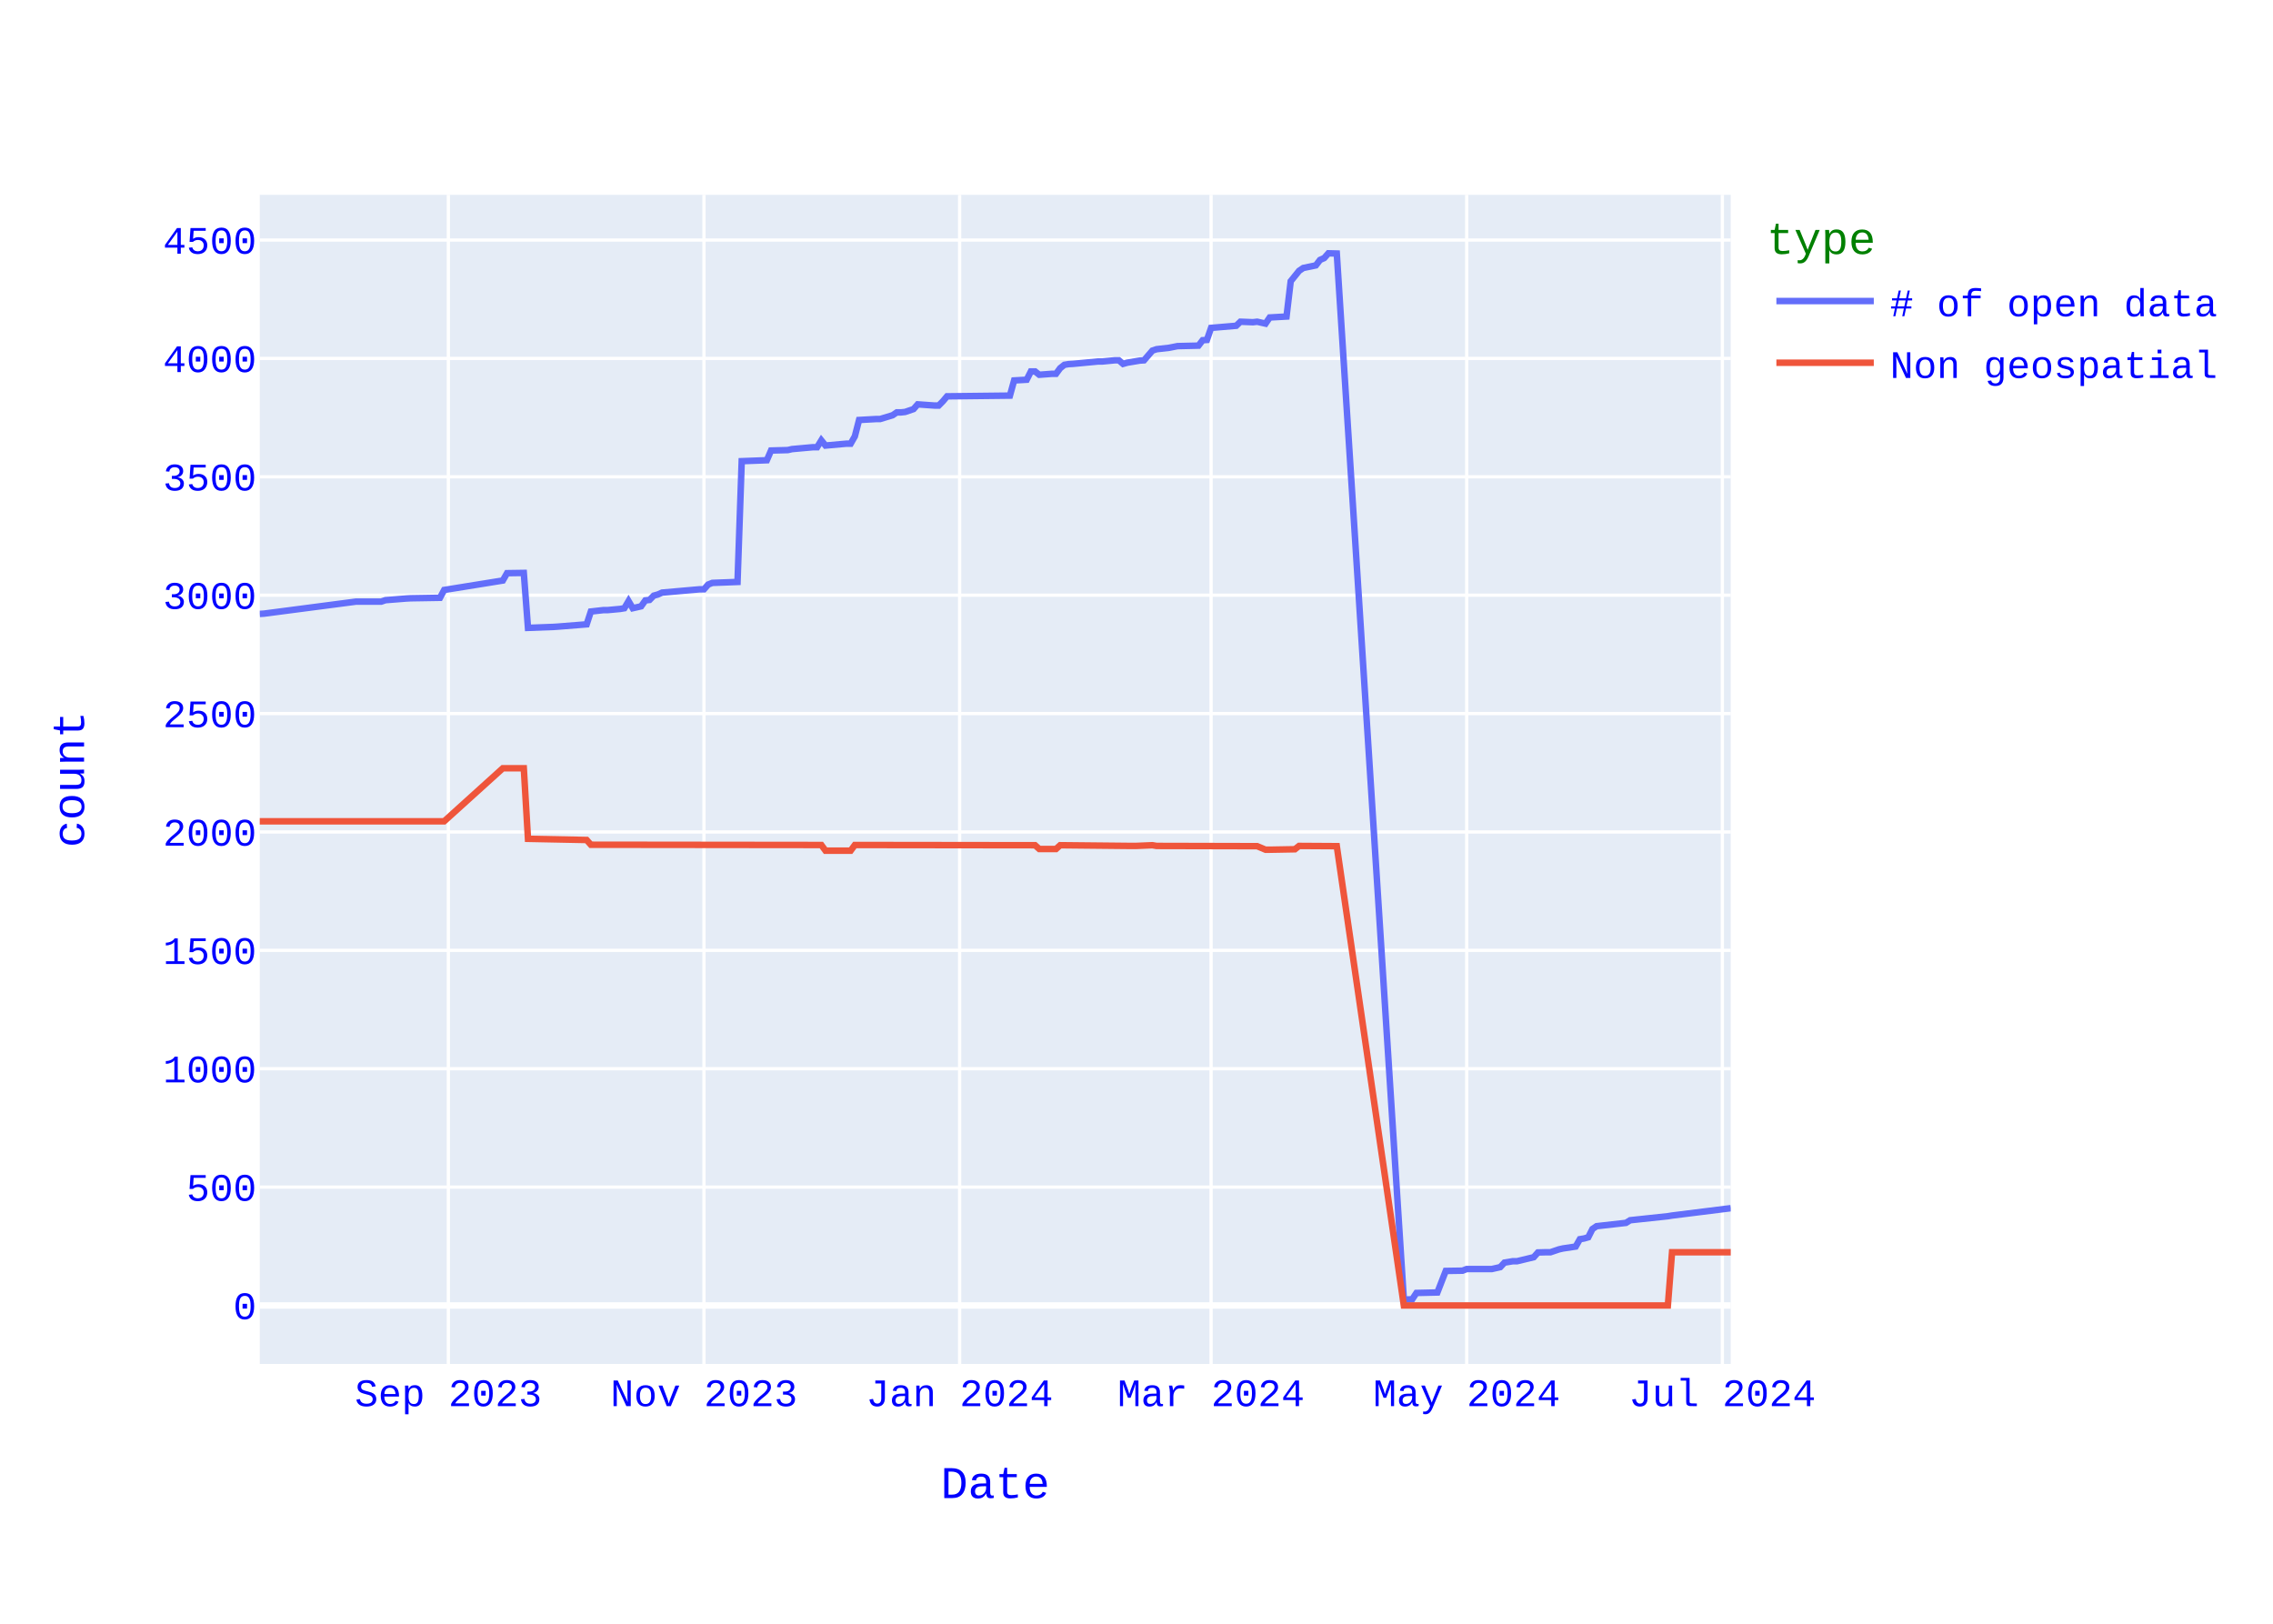
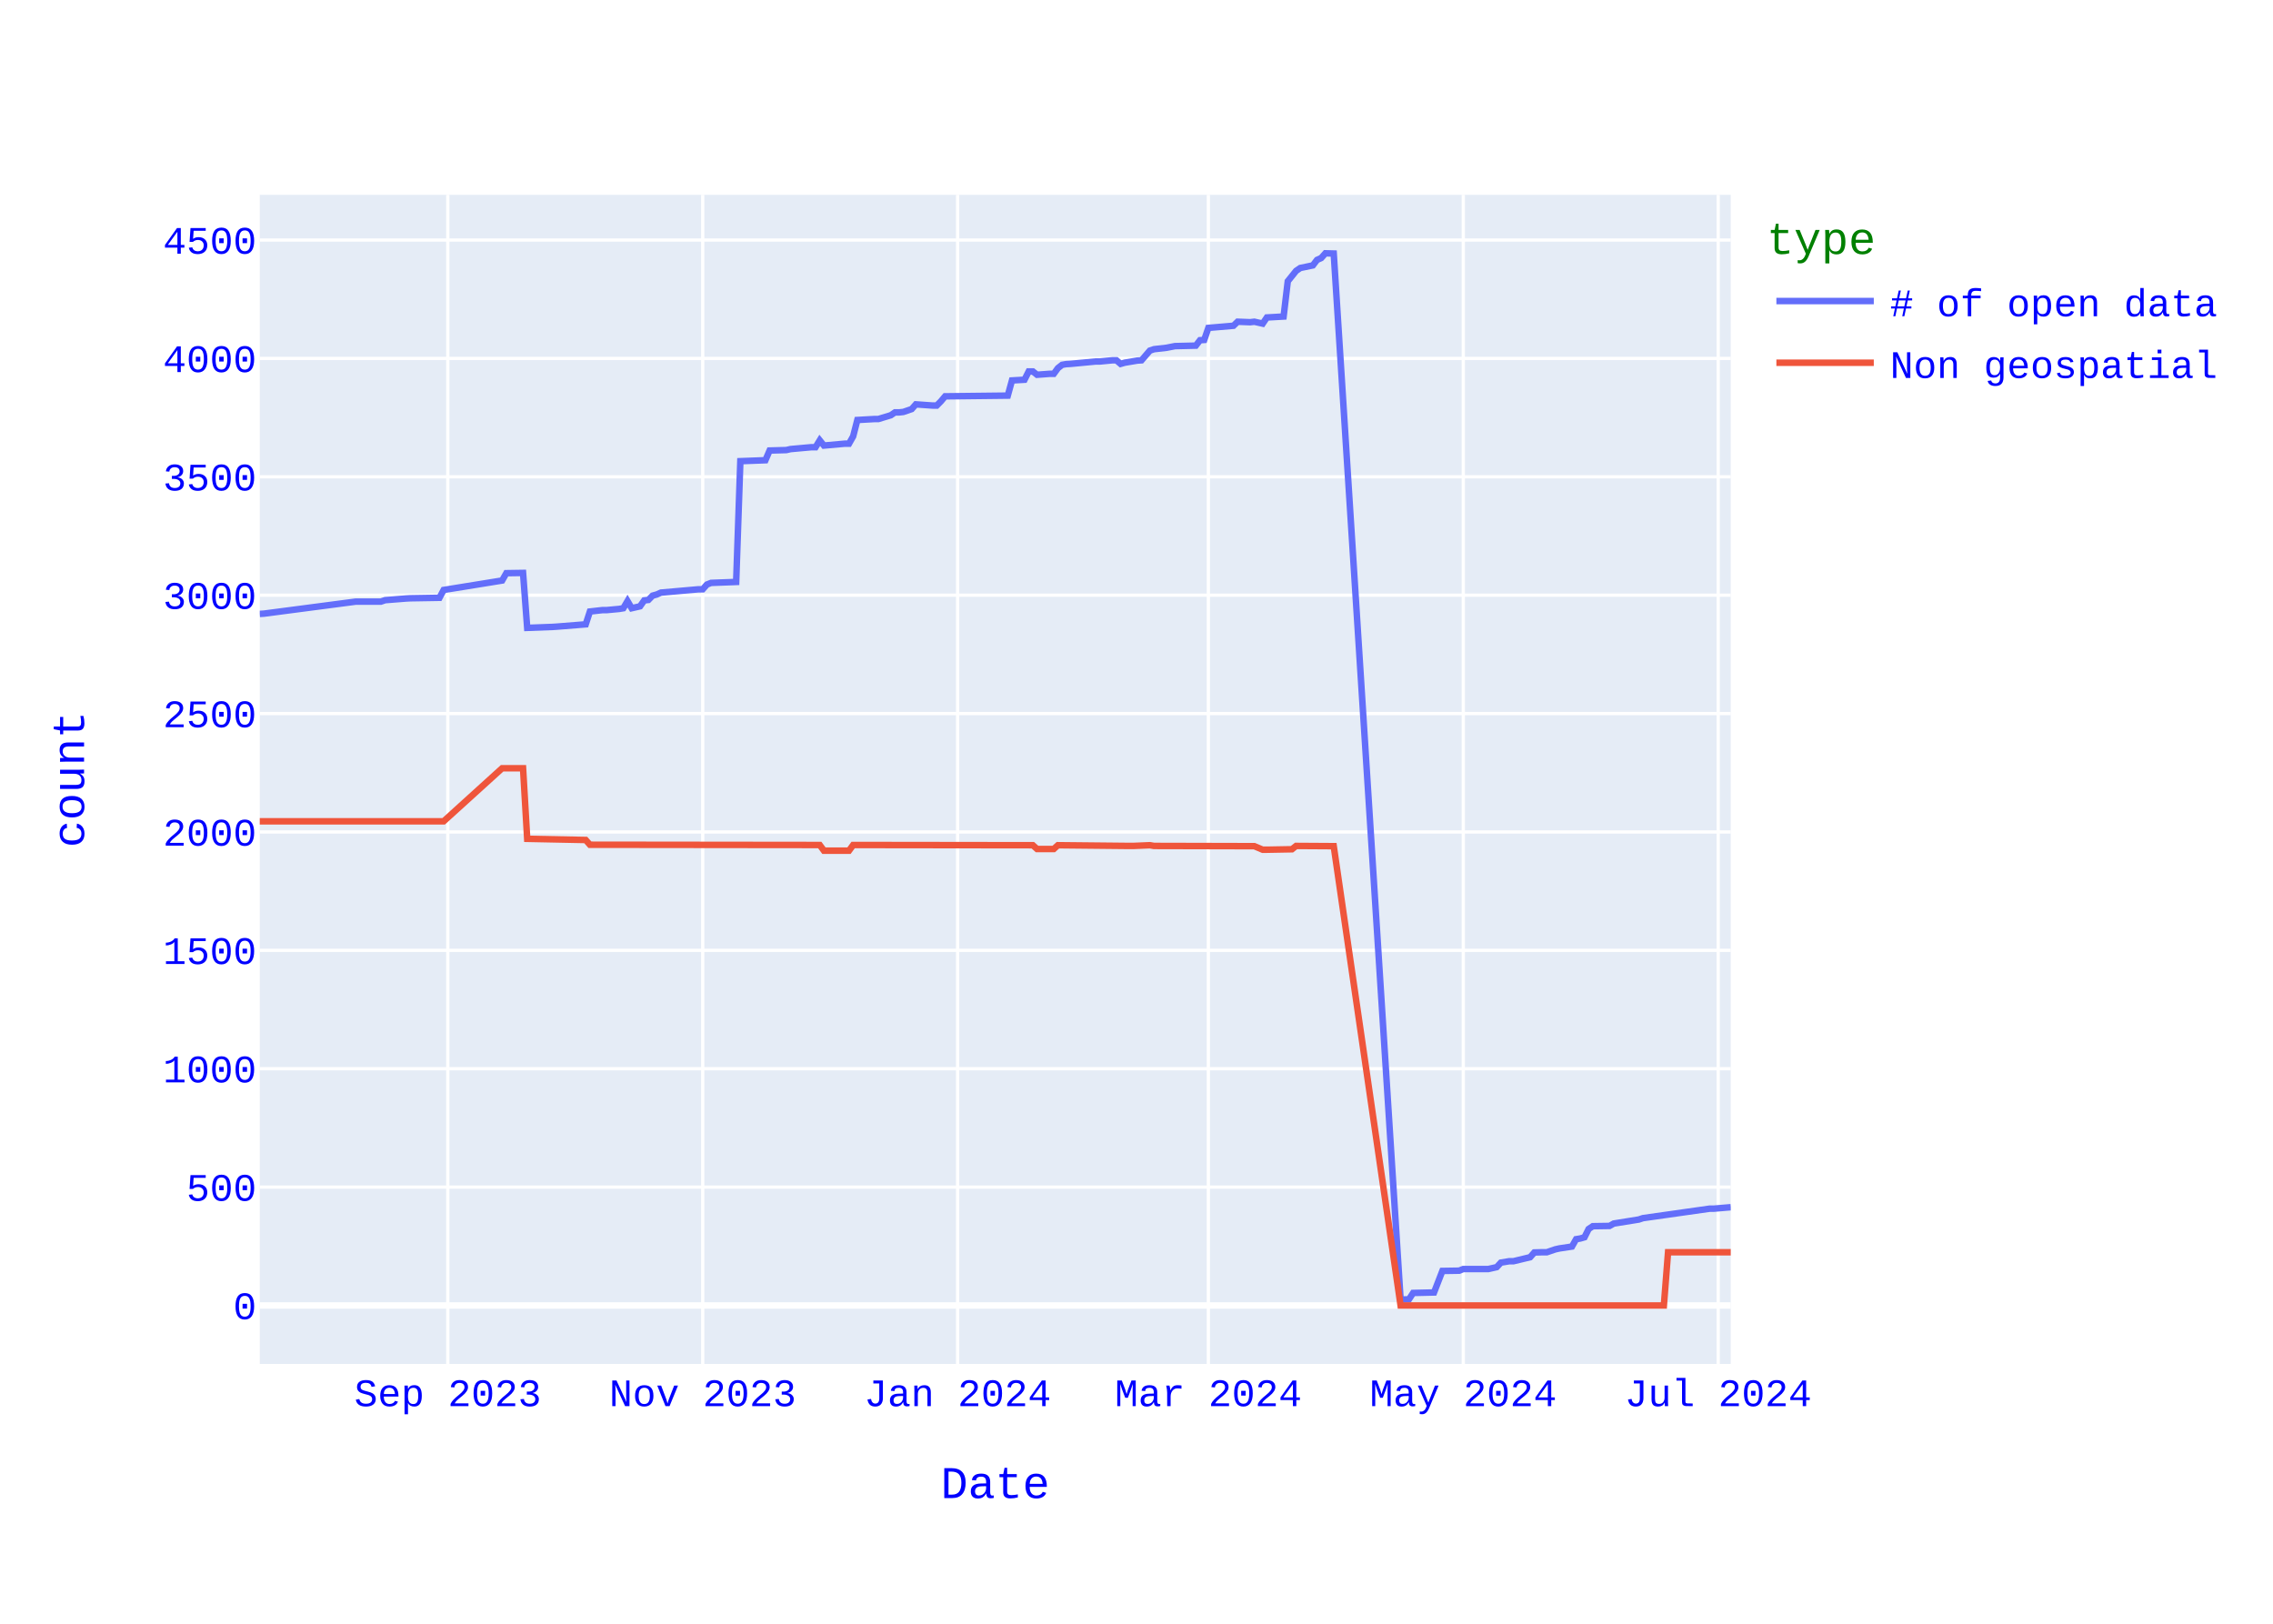
<svg xmlns="http://www.w3.org/2000/svg" class="main-svg" width="700" height="500" style="" viewBox="0 0 700 500">
  <rect x="0" y="0" width="700" height="500" style="fill: rgb(255, 255, 255); fill-opacity: 1;" />
-   <defs id="defs-6d1456">
+   <defs id="defs-d61857">
    <g class="clips">
-       <clipPath id="clip6d1456xyplot" class="plotclip">
+       <clipPath id="clipd61857xyplot" class="plotclip">
        <rect width="453" height="360" />
      </clipPath>
-       <clipPath class="axesclip" id="clip6d1456x">
+       <clipPath class="axesclip" id="clipd61857x">
        <rect x="80" y="0" width="453" height="500" />
      </clipPath>
-       <clipPath class="axesclip" id="clip6d1456y">
+       <clipPath class="axesclip" id="clipd61857y">
        <rect x="0" y="60" width="700" height="360" />
      </clipPath>
-       <clipPath class="axesclip" id="clip6d1456xy">
+       <clipPath class="axesclip" id="clipd61857xy">
        <rect x="80" y="60" width="453" height="360" />
      </clipPath>
    </g>
    <g class="gradients" />
    <g class="patterns" />
  </defs>
  <g class="bglayer">
    <rect class="bg" x="80" y="60" width="453" height="360" style="fill: rgb(229, 236, 246); fill-opacity: 1; stroke-width: 0;" />
  </g>
  <g class="layer-below">
    <g class="imagelayer" />
    <g class="shapelayer" />
  </g>
  <g class="cartesianlayer">
    <g class="subplot xy">
      <g class="layer-subplot">
        <g class="shapelayer" />
        <g class="imagelayer" />
      </g>
      <g class="minor-gridlayer">
        <g class="x" />
        <g class="y" />
      </g>
      <g class="gridlayer">
        <g class="x">
-           <path class="xgrid crisp" transform="translate(138.08,0)" d="M0,60v360" style="stroke: rgb(255, 255, 255); stroke-opacity: 1; stroke-width: 1px;" />
-           <path class="xgrid crisp" transform="translate(216.8,0)" d="M0,60v360" style="stroke: rgb(255, 255, 255); stroke-opacity: 1; stroke-width: 1px;" />
-           <path class="xgrid crisp" transform="translate(295.53,0)" d="M0,60v360" style="stroke: rgb(255, 255, 255); stroke-opacity: 1; stroke-width: 1px;" />
-           <path class="xgrid crisp" transform="translate(372.97,0)" d="M0,60v360" style="stroke: rgb(255, 255, 255); stroke-opacity: 1; stroke-width: 1px;" />
-           <path class="xgrid crisp" transform="translate(451.69,0)" d="M0,60v360" style="stroke: rgb(255, 255, 255); stroke-opacity: 1; stroke-width: 1px;" />
-           <path class="xgrid crisp" transform="translate(530.42,0)" d="M0,60v360" style="stroke: rgb(255, 255, 255); stroke-opacity: 1; stroke-width: 1px;" />
+           <path class="xgrid crisp" transform="translate(137.91,0)" d="M0,60v360" style="stroke: rgb(255, 255, 255); stroke-opacity: 1; stroke-width: 1px;" />
+           <path class="xgrid crisp" transform="translate(216.41,0)" d="M0,60v360" style="stroke: rgb(255, 255, 255); stroke-opacity: 1; stroke-width: 1px;" />
+           <path class="xgrid crisp" transform="translate(294.92,0)" d="M0,60v360" style="stroke: rgb(255, 255, 255); stroke-opacity: 1; stroke-width: 1px;" />
+           <path class="xgrid crisp" transform="translate(372.13,0)" d="M0,60v360" style="stroke: rgb(255, 255, 255); stroke-opacity: 1; stroke-width: 1px;" />
+           <path class="xgrid crisp" transform="translate(450.64,0)" d="M0,60v360" style="stroke: rgb(255, 255, 255); stroke-opacity: 1; stroke-width: 1px;" />
+           <path class="xgrid crisp" transform="translate(529.14,0)" d="M0,60v360" style="stroke: rgb(255, 255, 255); stroke-opacity: 1; stroke-width: 1px;" />
        </g>
        <g class="y">
          <path class="ygrid crisp" transform="translate(0,365.55)" d="M80,0h453" style="stroke: rgb(255, 255, 255); stroke-opacity: 1; stroke-width: 1px;" />
          <path class="ygrid crisp" transform="translate(0,329.09)" d="M80,0h453" style="stroke: rgb(255, 255, 255); stroke-opacity: 1; stroke-width: 1px;" />
          <path class="ygrid crisp" transform="translate(0,292.64)" d="M80,0h453" style="stroke: rgb(255, 255, 255); stroke-opacity: 1; stroke-width: 1px;" />
          <path class="ygrid crisp" transform="translate(0,256.19)" d="M80,0h453" style="stroke: rgb(255, 255, 255); stroke-opacity: 1; stroke-width: 1px;" />
          <path class="ygrid crisp" transform="translate(0,219.73)" d="M80,0h453" style="stroke: rgb(255, 255, 255); stroke-opacity: 1; stroke-width: 1px;" />
          <path class="ygrid crisp" transform="translate(0,183.28)" d="M80,0h453" style="stroke: rgb(255, 255, 255); stroke-opacity: 1; stroke-width: 1px;" />
          <path class="ygrid crisp" transform="translate(0,146.82)" d="M80,0h453" style="stroke: rgb(255, 255, 255); stroke-opacity: 1; stroke-width: 1px;" />
          <path class="ygrid crisp" transform="translate(0,110.37)" d="M80,0h453" style="stroke: rgb(255, 255, 255); stroke-opacity: 1; stroke-width: 1px;" />
          <path class="ygrid crisp" transform="translate(0,73.92)" d="M80,0h453" style="stroke: rgb(255, 255, 255); stroke-opacity: 1; stroke-width: 1px;" />
        </g>
      </g>
      <g class="zerolinelayer">
        <path class="yzl zl crisp" transform="translate(0,402)" d="M80,0h453" style="stroke: rgb(255, 255, 255); stroke-opacity: 1; stroke-width: 2px;" />
      </g>
      <path class="xlines-below" />
      <path class="ylines-below" />
      <g class="overlines-below" />
      <g class="xaxislayer-below" />
      <g class="yaxislayer-below" />
      <g class="overaxes-below" />
-       <g class="plot" transform="translate(80,60)" clip-path="url(#clip6d1456xyplot)">
+       <g class="plot" transform="translate(80,60)" clip-path="url(#clipd61857xyplot)">
        <g class="scatterlayer mlayer">
-           <g class="trace scatter trace0459c8" style="stroke-miterlimit: 2; opacity: 1;">
+           <g class="trace scatter trace48daf8" style="stroke-miterlimit: 2; opacity: 1;">
            <g class="fills" />
            <g class="errorbars" />
            <g class="lines">
-               <path class="js-line" d="M453,312.04L434.93,314.3L433.64,314.51L422.03,315.75L420.74,316.56L411.7,317.58L410.41,318.45L409.12,321L407.83,321.37L406.54,321.59L405.25,323.85L401.38,324.43L400.09,324.72L397.5,325.6L396.21,325.6L393.63,325.67L392.34,327.13L387.18,328.37L385.89,328.37L383.31,328.8L382.02,330.19L379.44,330.77L378.15,330.77L371.69,330.77L370.4,331.28L365.24,331.36L362.66,337.99L356.21,338.14L354.91,340.1L352.33,340.18L331.68,18.07L329.1,18L327.81,19.46L326.52,20.04L325.23,21.72L321.36,22.52L320.07,23.4L317.49,26.6L316.2,37.47L311.03,37.76L309.74,39.65L307.16,39.07L305.87,39.22L302,39.07L300.71,40.31L292.97,40.97L291.68,44.68L290.38,44.76L289.09,46.43L282.64,46.58L280.06,47.09L276.19,47.53L274.9,47.96L272.32,50.95L271.03,51.03L267.15,51.68L265.86,52.05L264.57,50.95L263.28,50.95L259.41,51.32L258.12,51.32L250.38,52.05L249.09,52.12L247.79,52.34L246.5,53.36L245.21,55.11L243.92,55.11L240.05,55.4L238.76,54.38L237.47,54.38L236.18,56.93L232.31,57.15L231.02,61.82L211.66,62.04L210.37,63.57L209.08,64.88L207.79,64.88L202.62,64.51L201.33,65.97L198.75,66.85L197.46,66.99L196.17,66.99L194.88,67.87L191.01,69.04L189.72,69.04L184.56,69.33L183.26,74.36L181.97,76.62L180.68,76.62L174.23,77.2L172.94,75.6L171.65,77.71L170.36,77.71L163.91,78.29L162.62,78.59L157.45,78.73L156.16,81.72L148.42,82.01L147.13,119.2L139.38,119.49L138.09,120L136.8,121.46L135.51,121.46L123.9,122.48L122.61,123.06L121.32,123.42L120.03,124.74L118.74,124.88L117.44,126.7L114.86,127.29L113.57,125.1L112.28,127.29L110.99,127.51L107.12,127.87L105.83,127.87L101.96,128.31L100.67,132.25L91.63,132.97L90.34,133.05L82.6,133.34L81.31,116.42L76.15,116.5L74.85,118.76L56.79,121.67L55.5,124.08L46.46,124.23L45.17,124.3L38.72,124.81L37.43,125.25L29.68,125.25L1.29,128.96L0,129.04" style="vector-effect: none; fill: none; stroke: rgb(99, 110, 250); stroke-opacity: 1; stroke-width: 2px; opacity: 1;" />
+               <path class="js-line" d="M453,311.74L447.85,312.18L446.57,312.18L425.97,315.1L424.69,315.53L416.97,316.77L415.68,317.5L410.53,317.58L409.24,318.45L407.96,321L406.67,321.37L405.38,321.59L404.1,323.85L400.24,324.43L398.95,324.72L396.38,325.6L395.09,325.6L392.51,325.67L391.23,327.13L386.08,328.37L384.79,328.37L382.22,328.8L380.93,330.19L378.36,330.77L377.07,330.77L370.64,330.77L369.35,331.28L364.2,331.36L361.63,337.99L355.19,338.14L353.91,340.1L351.33,340.18L330.74,18.07L328.17,18L326.88,19.46L325.59,20.04L324.31,21.72L320.45,22.52L319.16,23.4L316.59,26.6L315.3,37.47L310.15,37.76L308.86,39.65L306.29,39.07L305,39.22L301.14,39.07L299.86,40.31L292.13,40.97L290.85,44.68L289.56,44.76L288.27,46.43L281.84,46.58L279.26,47.09L275.4,47.53L274.12,47.96L271.54,50.95L270.26,51.03L266.39,51.68L265.11,52.05L263.82,50.95L262.53,50.95L258.67,51.32L257.39,51.32L249.66,52.05L248.38,52.12L247.09,52.34L245.8,53.36L244.52,55.11L243.23,55.11L239.37,55.4L238.08,54.38L236.8,54.38L235.51,56.93L231.65,57.15L230.36,61.82L211.06,62.04L209.77,63.57L208.48,64.88L207.2,64.88L202.05,64.51L200.76,65.97L198.19,66.85L196.9,66.99L195.61,66.99L194.33,67.87L190.47,69.04L189.18,69.04L184.03,69.33L182.74,74.36L181.46,76.62L180.17,76.62L173.74,77.2L172.45,75.6L171.16,77.71L169.88,77.71L163.44,78.29L162.15,78.59L157.01,78.73L155.72,81.72L148,82.01L146.71,119.2L138.99,119.49L137.7,120L136.41,121.46L135.13,121.46L123.55,122.48L122.26,123.06L120.97,123.42L119.68,124.74L118.4,124.88L117.11,126.7L114.54,127.29L113.25,125.1L111.96,127.29L110.68,127.51L106.82,127.87L105.53,127.87L101.67,128.31L100.38,132.25L91.37,132.97L90.09,133.05L82.36,133.34L81.08,116.42L75.93,116.5L74.64,118.76L56.63,121.67L55.34,124.08L46.33,124.23L45.04,124.3L38.61,124.81L37.32,125.25L29.6,125.25L1.29,128.96L0,129.04" style="vector-effect: none; fill: none; stroke: rgb(99, 110, 250); stroke-opacity: 1; stroke-width: 2px; opacity: 1;" />
            </g>
            <g class="points" />
            <g class="text" />
          </g>
-           <g class="trace scatter trace4512df" style="stroke-miterlimit: 2; opacity: 1;">
+           <g class="trace scatter tracec8cdb2" style="stroke-miterlimit: 2; opacity: 1;">
            <g class="fills" />
            <g class="errorbars" />
            <g class="lines">
-               <path class="js-line" d="M453,325.6L434.93,325.6L433.64,342L352.33,342L331.68,200.56L320.07,200.49L318.78,201.51L311.03,201.65L309.74,201.65L307.16,200.56L305.87,200.56L276.19,200.49L274.9,200.27L269.74,200.49L268.44,200.49L246.5,200.27L245.21,201.43L240.05,201.43L238.76,200.27L183.26,200.2L181.97,201.95L174.23,201.95L172.94,200.2L101.96,200.12L100.67,198.66L82.6,198.3L81.31,176.57L74.85,176.57L56.79,192.9L0,192.9" style="vector-effect: none; fill: none; stroke: rgb(239, 85, 59); stroke-opacity: 1; stroke-width: 2px; opacity: 1;" />
+               <path class="js-line" d="M453,325.6L433.7,325.6L432.41,342L351.33,342L330.74,200.56L319.16,200.49L317.87,201.51L310.15,201.65L308.86,201.65L306.29,200.56L305,200.56L275.4,200.49L274.12,200.27L268.97,200.49L267.68,200.49L245.8,200.27L244.52,201.43L239.37,201.43L238.08,200.27L182.74,200.2L181.46,201.95L173.74,201.95L172.45,200.2L101.67,200.12L100.38,198.66L82.36,198.3L81.08,176.57L74.64,176.57L56.63,192.9L0,192.9" style="vector-effect: none; fill: none; stroke: rgb(239, 85, 59); stroke-opacity: 1; stroke-width: 2px; opacity: 1;" />
            </g>
            <g class="points" />
            <g class="text" />
          </g>
        </g>
      </g>
      <g class="overplot" />
      <path class="xlines-above crisp" d="M0,0" style="fill: none;" />
      <path class="ylines-above crisp" d="M0,0" style="fill: none;" />
      <g class="overlines-above" />
      <g class="xaxislayer-above">
        <g class="xtick">
-           <text text-anchor="middle" x="0" y="433" transform="translate(138.08,0)" style="font-family: 'Courier New'; font-size: 12px; fill: rgb(0, 0, 255); fill-opacity: 1; white-space: pre; opacity: 1;">Sep 2023</text>
-         </g>
-         <g class="xtick">
-           <text text-anchor="middle" x="0" y="433" style="font-family: 'Courier New'; font-size: 12px; fill: rgb(0, 0, 255); fill-opacity: 1; white-space: pre; opacity: 1;" transform="translate(216.8,0)">Nov 2023</text>
-         </g>
-         <g class="xtick">
-           <text text-anchor="middle" x="0" y="433" style="font-family: 'Courier New'; font-size: 12px; fill: rgb(0, 0, 255); fill-opacity: 1; white-space: pre; opacity: 1;" transform="translate(295.53,0)">Jan 2024</text>
-         </g>
-         <g class="xtick">
-           <text text-anchor="middle" x="0" y="433" style="font-family: 'Courier New'; font-size: 12px; fill: rgb(0, 0, 255); fill-opacity: 1; white-space: pre; opacity: 1;" transform="translate(372.97,0)">Mar 2024</text>
-         </g>
-         <g class="xtick">
-           <text text-anchor="middle" x="0" y="433" style="font-family: 'Courier New'; font-size: 12px; fill: rgb(0, 0, 255); fill-opacity: 1; white-space: pre; opacity: 1;" transform="translate(451.69,0)">May 2024</text>
-         </g>
-         <g class="xtick">
-           <text text-anchor="middle" x="0" y="433" style="font-family: 'Courier New'; font-size: 12px; fill: rgb(0, 0, 255); fill-opacity: 1; white-space: pre; opacity: 1;" transform="translate(530.42,0)">Jul 2024</text>
+           <text text-anchor="middle" x="0" y="433" transform="translate(137.91,0)" style="font-family: 'Courier New'; font-size: 12px; fill: rgb(0, 0, 255); fill-opacity: 1; white-space: pre; opacity: 1;">Sep 2023</text>
+         </g>
+         <g class="xtick">
+           <text text-anchor="middle" x="0" y="433" style="font-family: 'Courier New'; font-size: 12px; fill: rgb(0, 0, 255); fill-opacity: 1; white-space: pre; opacity: 1;" transform="translate(216.41,0)">Nov 2023</text>
+         </g>
+         <g class="xtick">
+           <text text-anchor="middle" x="0" y="433" style="font-family: 'Courier New'; font-size: 12px; fill: rgb(0, 0, 255); fill-opacity: 1; white-space: pre; opacity: 1;" transform="translate(294.92,0)">Jan 2024</text>
+         </g>
+         <g class="xtick">
+           <text text-anchor="middle" x="0" y="433" style="font-family: 'Courier New'; font-size: 12px; fill: rgb(0, 0, 255); fill-opacity: 1; white-space: pre; opacity: 1;" transform="translate(372.13,0)">Mar 2024</text>
+         </g>
+         <g class="xtick">
+           <text text-anchor="middle" x="0" y="433" style="font-family: 'Courier New'; font-size: 12px; fill: rgb(0, 0, 255); fill-opacity: 1; white-space: pre; opacity: 1;" transform="translate(450.64,0)">May 2024</text>
+         </g>
+         <g class="xtick">
+           <text text-anchor="middle" x="0" y="433" style="font-family: 'Courier New'; font-size: 12px; fill: rgb(0, 0, 255); fill-opacity: 1; white-space: pre; opacity: 1;" transform="translate(529.14,0)">Jul 2024</text>
        </g>
      </g>
      <g class="yaxislayer-above">
        <g class="ytick">
          <text text-anchor="end" x="79" y="4.2" transform="translate(0,402)" style="font-family: 'Courier New'; font-size: 12px; fill: rgb(0, 0, 255); fill-opacity: 1; white-space: pre; opacity: 1;">0</text>
        </g>
        <g class="ytick">
          <text text-anchor="end" x="79" y="4.2" style="font-family: 'Courier New'; font-size: 12px; fill: rgb(0, 0, 255); fill-opacity: 1; white-space: pre; opacity: 1;" transform="translate(0,365.55)">500</text>
        </g>
        <g class="ytick">
          <text text-anchor="end" x="79" y="4.2" style="font-family: 'Courier New'; font-size: 12px; fill: rgb(0, 0, 255); fill-opacity: 1; white-space: pre; opacity: 1;" transform="translate(0,329.09)">1000</text>
        </g>
        <g class="ytick">
          <text text-anchor="end" x="79" y="4.2" style="font-family: 'Courier New'; font-size: 12px; fill: rgb(0, 0, 255); fill-opacity: 1; white-space: pre; opacity: 1;" transform="translate(0,292.64)">1500</text>
        </g>
        <g class="ytick">
          <text text-anchor="end" x="79" y="4.2" style="font-family: 'Courier New'; font-size: 12px; fill: rgb(0, 0, 255); fill-opacity: 1; white-space: pre; opacity: 1;" transform="translate(0,256.19)">2000</text>
        </g>
        <g class="ytick">
          <text text-anchor="end" x="79" y="4.2" style="font-family: 'Courier New'; font-size: 12px; fill: rgb(0, 0, 255); fill-opacity: 1; white-space: pre; opacity: 1;" transform="translate(0,219.73)">2500</text>
        </g>
        <g class="ytick">
          <text text-anchor="end" x="79" y="4.2" style="font-family: 'Courier New'; font-size: 12px; fill: rgb(0, 0, 255); fill-opacity: 1; white-space: pre; opacity: 1;" transform="translate(0,183.28)">3000</text>
        </g>
        <g class="ytick">
          <text text-anchor="end" x="79" y="4.2" style="font-family: 'Courier New'; font-size: 12px; fill: rgb(0, 0, 255); fill-opacity: 1; white-space: pre; opacity: 1;" transform="translate(0,146.82)">3500</text>
        </g>
        <g class="ytick">
          <text text-anchor="end" x="79" y="4.2" style="font-family: 'Courier New'; font-size: 12px; fill: rgb(0, 0, 255); fill-opacity: 1; white-space: pre; opacity: 1;" transform="translate(0,110.37)">4000</text>
        </g>
        <g class="ytick">
          <text text-anchor="end" x="79" y="4.2" style="font-family: 'Courier New'; font-size: 12px; fill: rgb(0, 0, 255); fill-opacity: 1; white-space: pre; opacity: 1;" transform="translate(0,73.92)">4500</text>
        </g>
      </g>
      <g class="overaxes-above" />
    </g>
  </g>
  <g class="polarlayer" />
  <g class="smithlayer" />
  <g class="ternarylayer" />
  <g class="geolayer" />
  <g class="funnelarealayer" />
  <g class="pielayer" />
  <g class="iciclelayer" />
  <g class="treemaplayer" />
  <g class="sunburstlayer" />
  <g class="glimages" />
-   <defs id="topdefs-6d1456">
+   <defs id="topdefs-d61857">
    <g class="clips" />
-     <clipPath id="legend6d1456">
+     <clipPath id="legendd61857">
      <rect width="146" height="67" x="0" y="0" />
    </clipPath>
  </defs>
  <g class="layer-above">
    <g class="imagelayer" />
    <g class="shapelayer" />
  </g>
  <g class="infolayer">
    <g class="legend" pointer-events="all" transform="translate(542.06,60)">
      <rect class="bg" shape-rendering="crispEdges" style="stroke: rgb(68, 68, 68); stroke-opacity: 1; fill: rgb(255, 255, 255); fill-opacity: 1; stroke-width: 0px;" width="146" height="67" x="0" y="0" />
-       <g class="scrollbox" transform="" clip-path="url(#legend6d1456)">
+       <g class="scrollbox" transform="" clip-path="url(#legendd61857)">
        <text class="legendtitletext" text-anchor="start" x="2" y="18.2" style="font-family: 'Courier New'; font-size: 14px; fill: rgb(0, 128, 0); fill-opacity: 1; white-space: pre;">type</text>
        <g class="groups" transform="">
          <g class="traces" transform="translate(0,32.7)" style="opacity: 1;">
            <text class="legendtext" text-anchor="start" x="40" y="4.68" style="font-family: 'Courier New'; font-size: 12px; fill: rgb(0, 0, 255); fill-opacity: 1; white-space: pre;"># of open data</text>
            <g class="layers" style="opacity: 1;">
              <g class="legendfill" />
              <g class="legendlines">
                <path class="js-line" d="M5,0h30" style="fill: none; stroke: rgb(99, 110, 250); stroke-opacity: 1; stroke-width: 2px;" />
              </g>
              <g class="legendsymbols">
                <g class="legendpoints" />
              </g>
            </g>
            <rect class="legendtoggle" x="0" y="-9.5" width="140.828" height="19" style="fill: rgb(0, 0, 0); fill-opacity: 0;" />
          </g>
        </g>
        <g class="groups" transform="">
          <g class="traces" transform="translate(0,51.7)" style="opacity: 1;">
            <text class="legendtext" text-anchor="start" x="40" y="4.68" style="font-family: 'Courier New'; font-size: 12px; fill: rgb(0, 0, 255); fill-opacity: 1; white-space: pre;">Non geospatial</text>
            <g class="layers" style="opacity: 1;">
              <g class="legendfill" />
              <g class="legendlines">
                <path class="js-line" d="M5,0h30" style="fill: none; stroke: rgb(239, 85, 59); stroke-opacity: 1; stroke-width: 2px;" />
              </g>
              <g class="legendsymbols">
                <g class="legendpoints" />
              </g>
            </g>
            <rect class="legendtoggle" x="0" y="-9.5" width="140.828" height="19" style="fill: rgb(0, 0, 0); fill-opacity: 0;" />
          </g>
        </g>
      </g>
      <rect class="scrollbar" rx="20" ry="3" width="0" height="0" style="fill: rgb(128, 139, 164); fill-opacity: 1;" x="0" y="0" />
    </g>
    <g class="g-gtitle" />
    <g class="g-xtitle">
      <text class="xtitle" x="306.5" y="461.3" text-anchor="middle" style="font-family: 'Courier New'; font-size: 14px; fill: rgb(0, 0, 255); opacity: 1; font-weight: normal; white-space: pre;">Date</text>
    </g>
    <g class="g-ytitle">
      <text class="ytitle" transform="rotate(-90,25.8875,240)" x="25.888" y="240" text-anchor="middle" style="font-family: 'Courier New'; font-size: 14px; fill: rgb(0, 0, 255); opacity: 1; font-weight: normal; white-space: pre;">count</text>
    </g>
  </g>
</svg>
